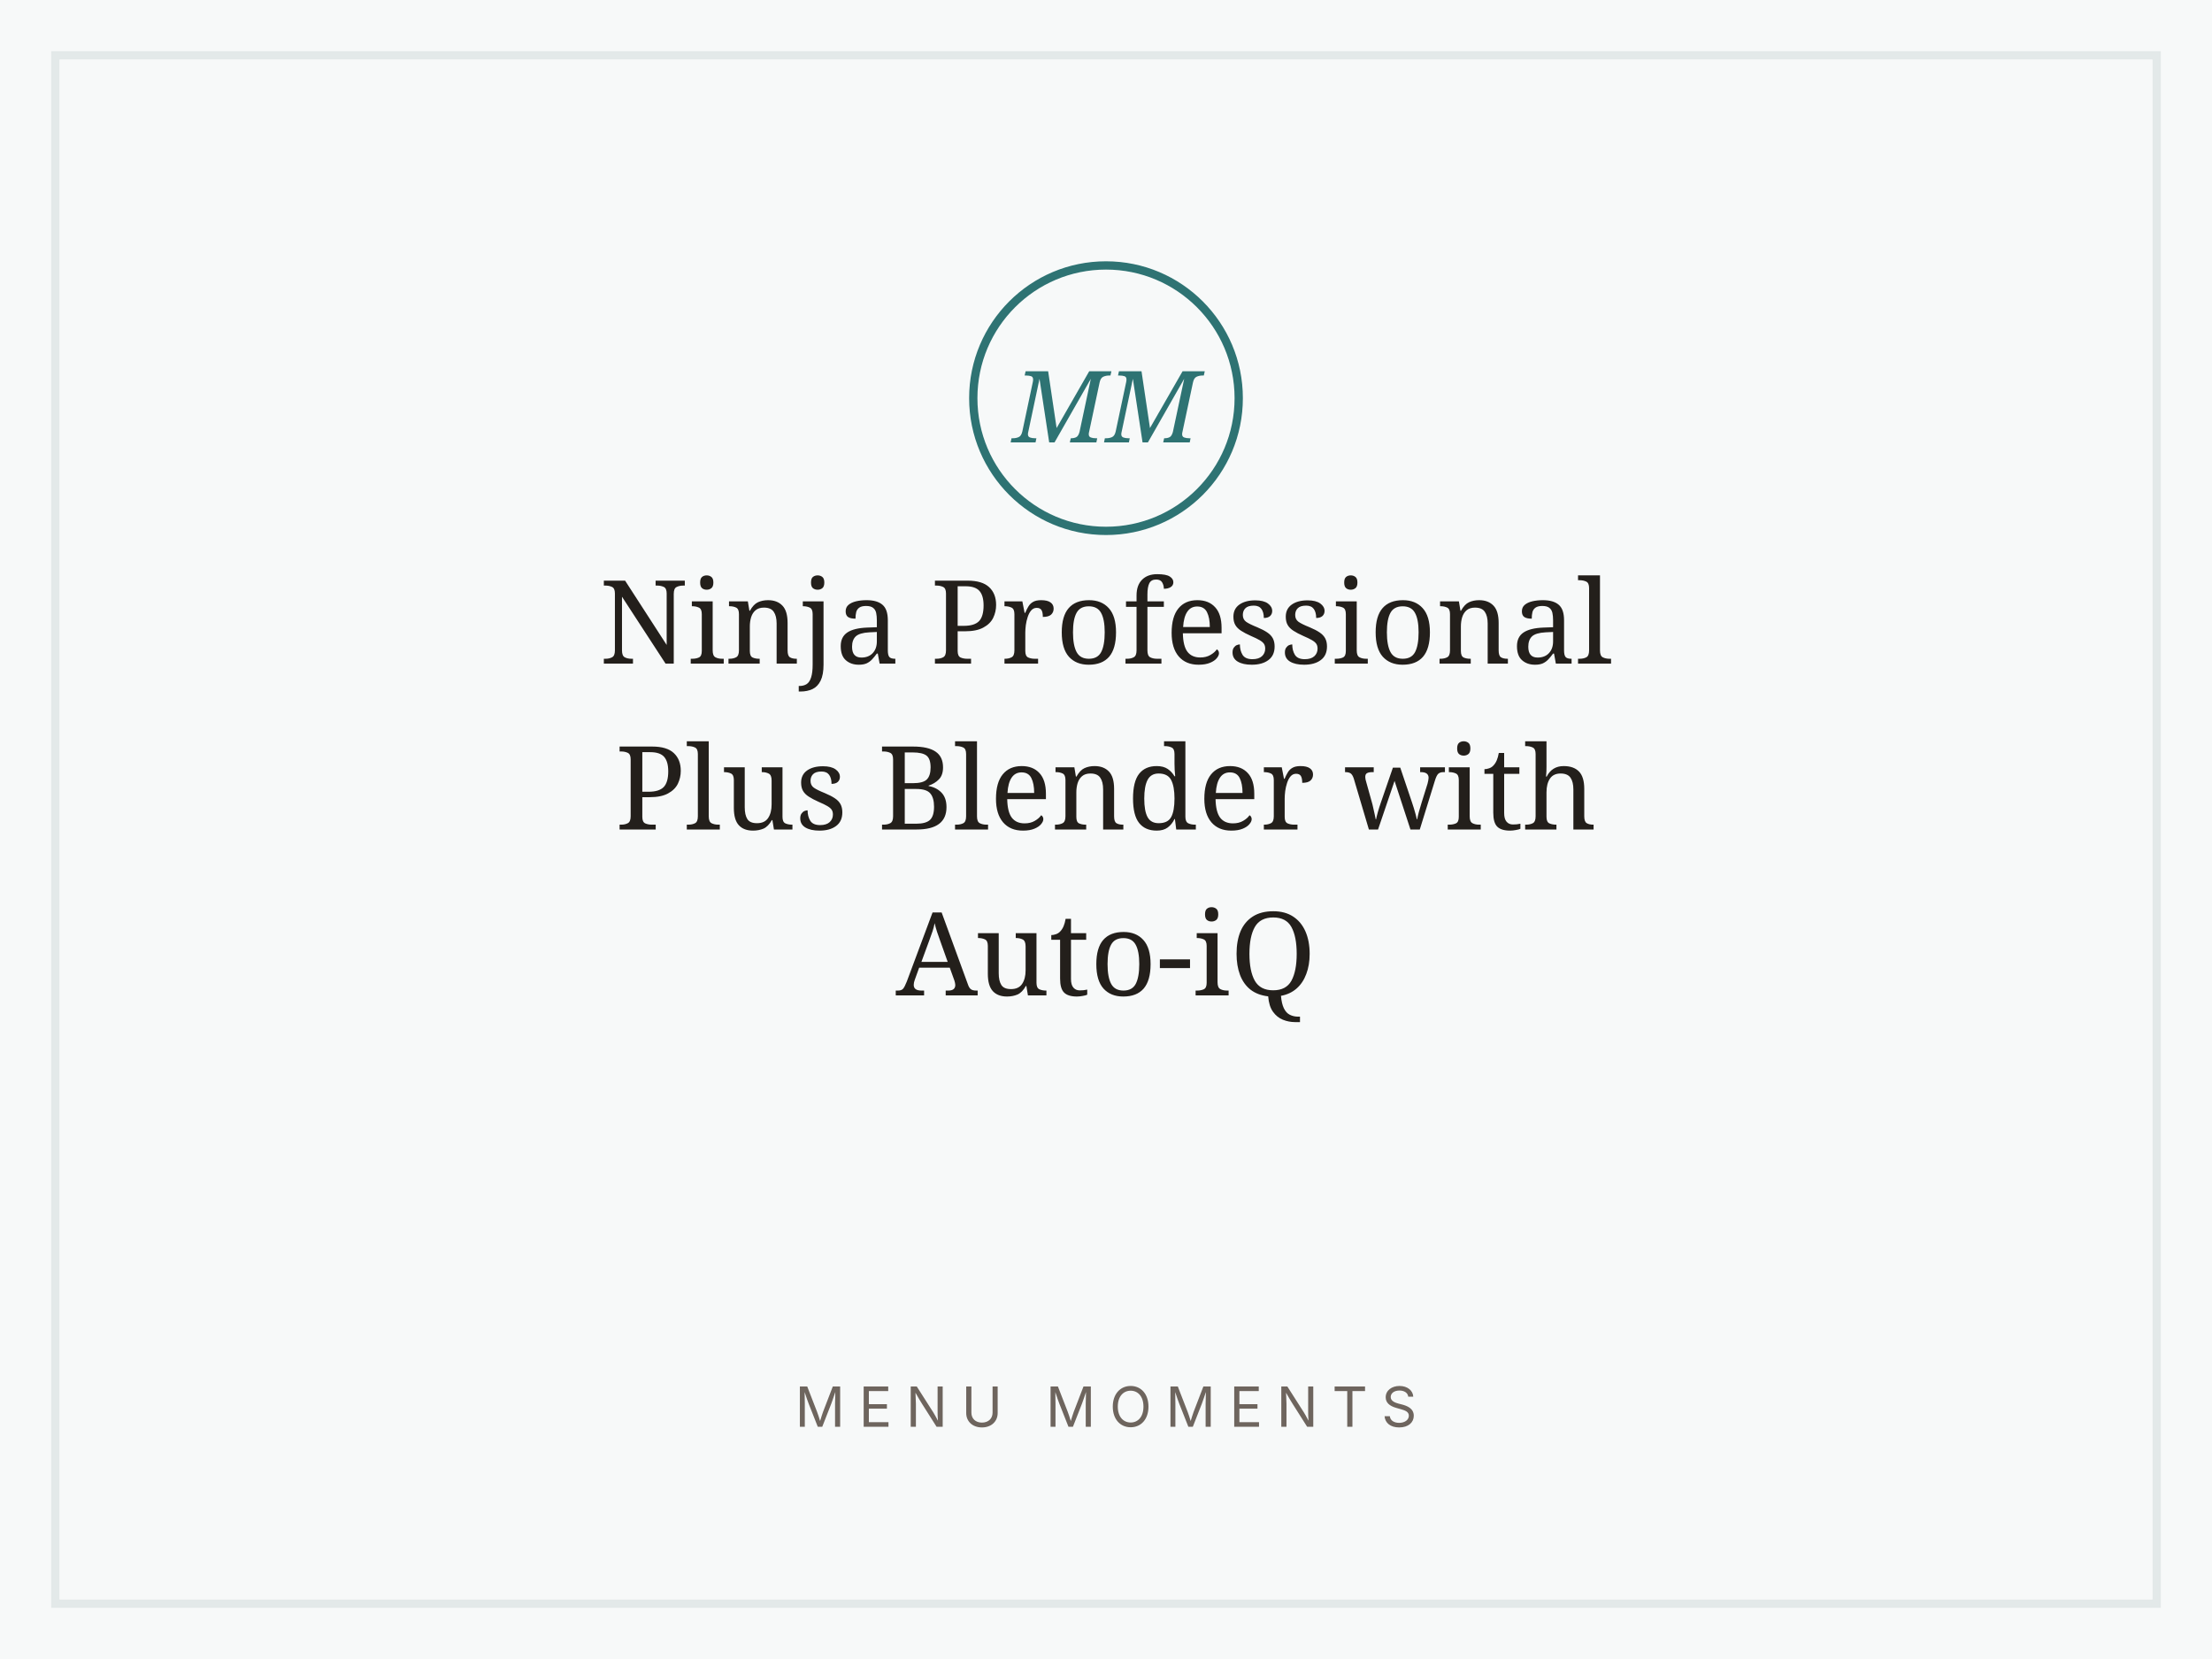
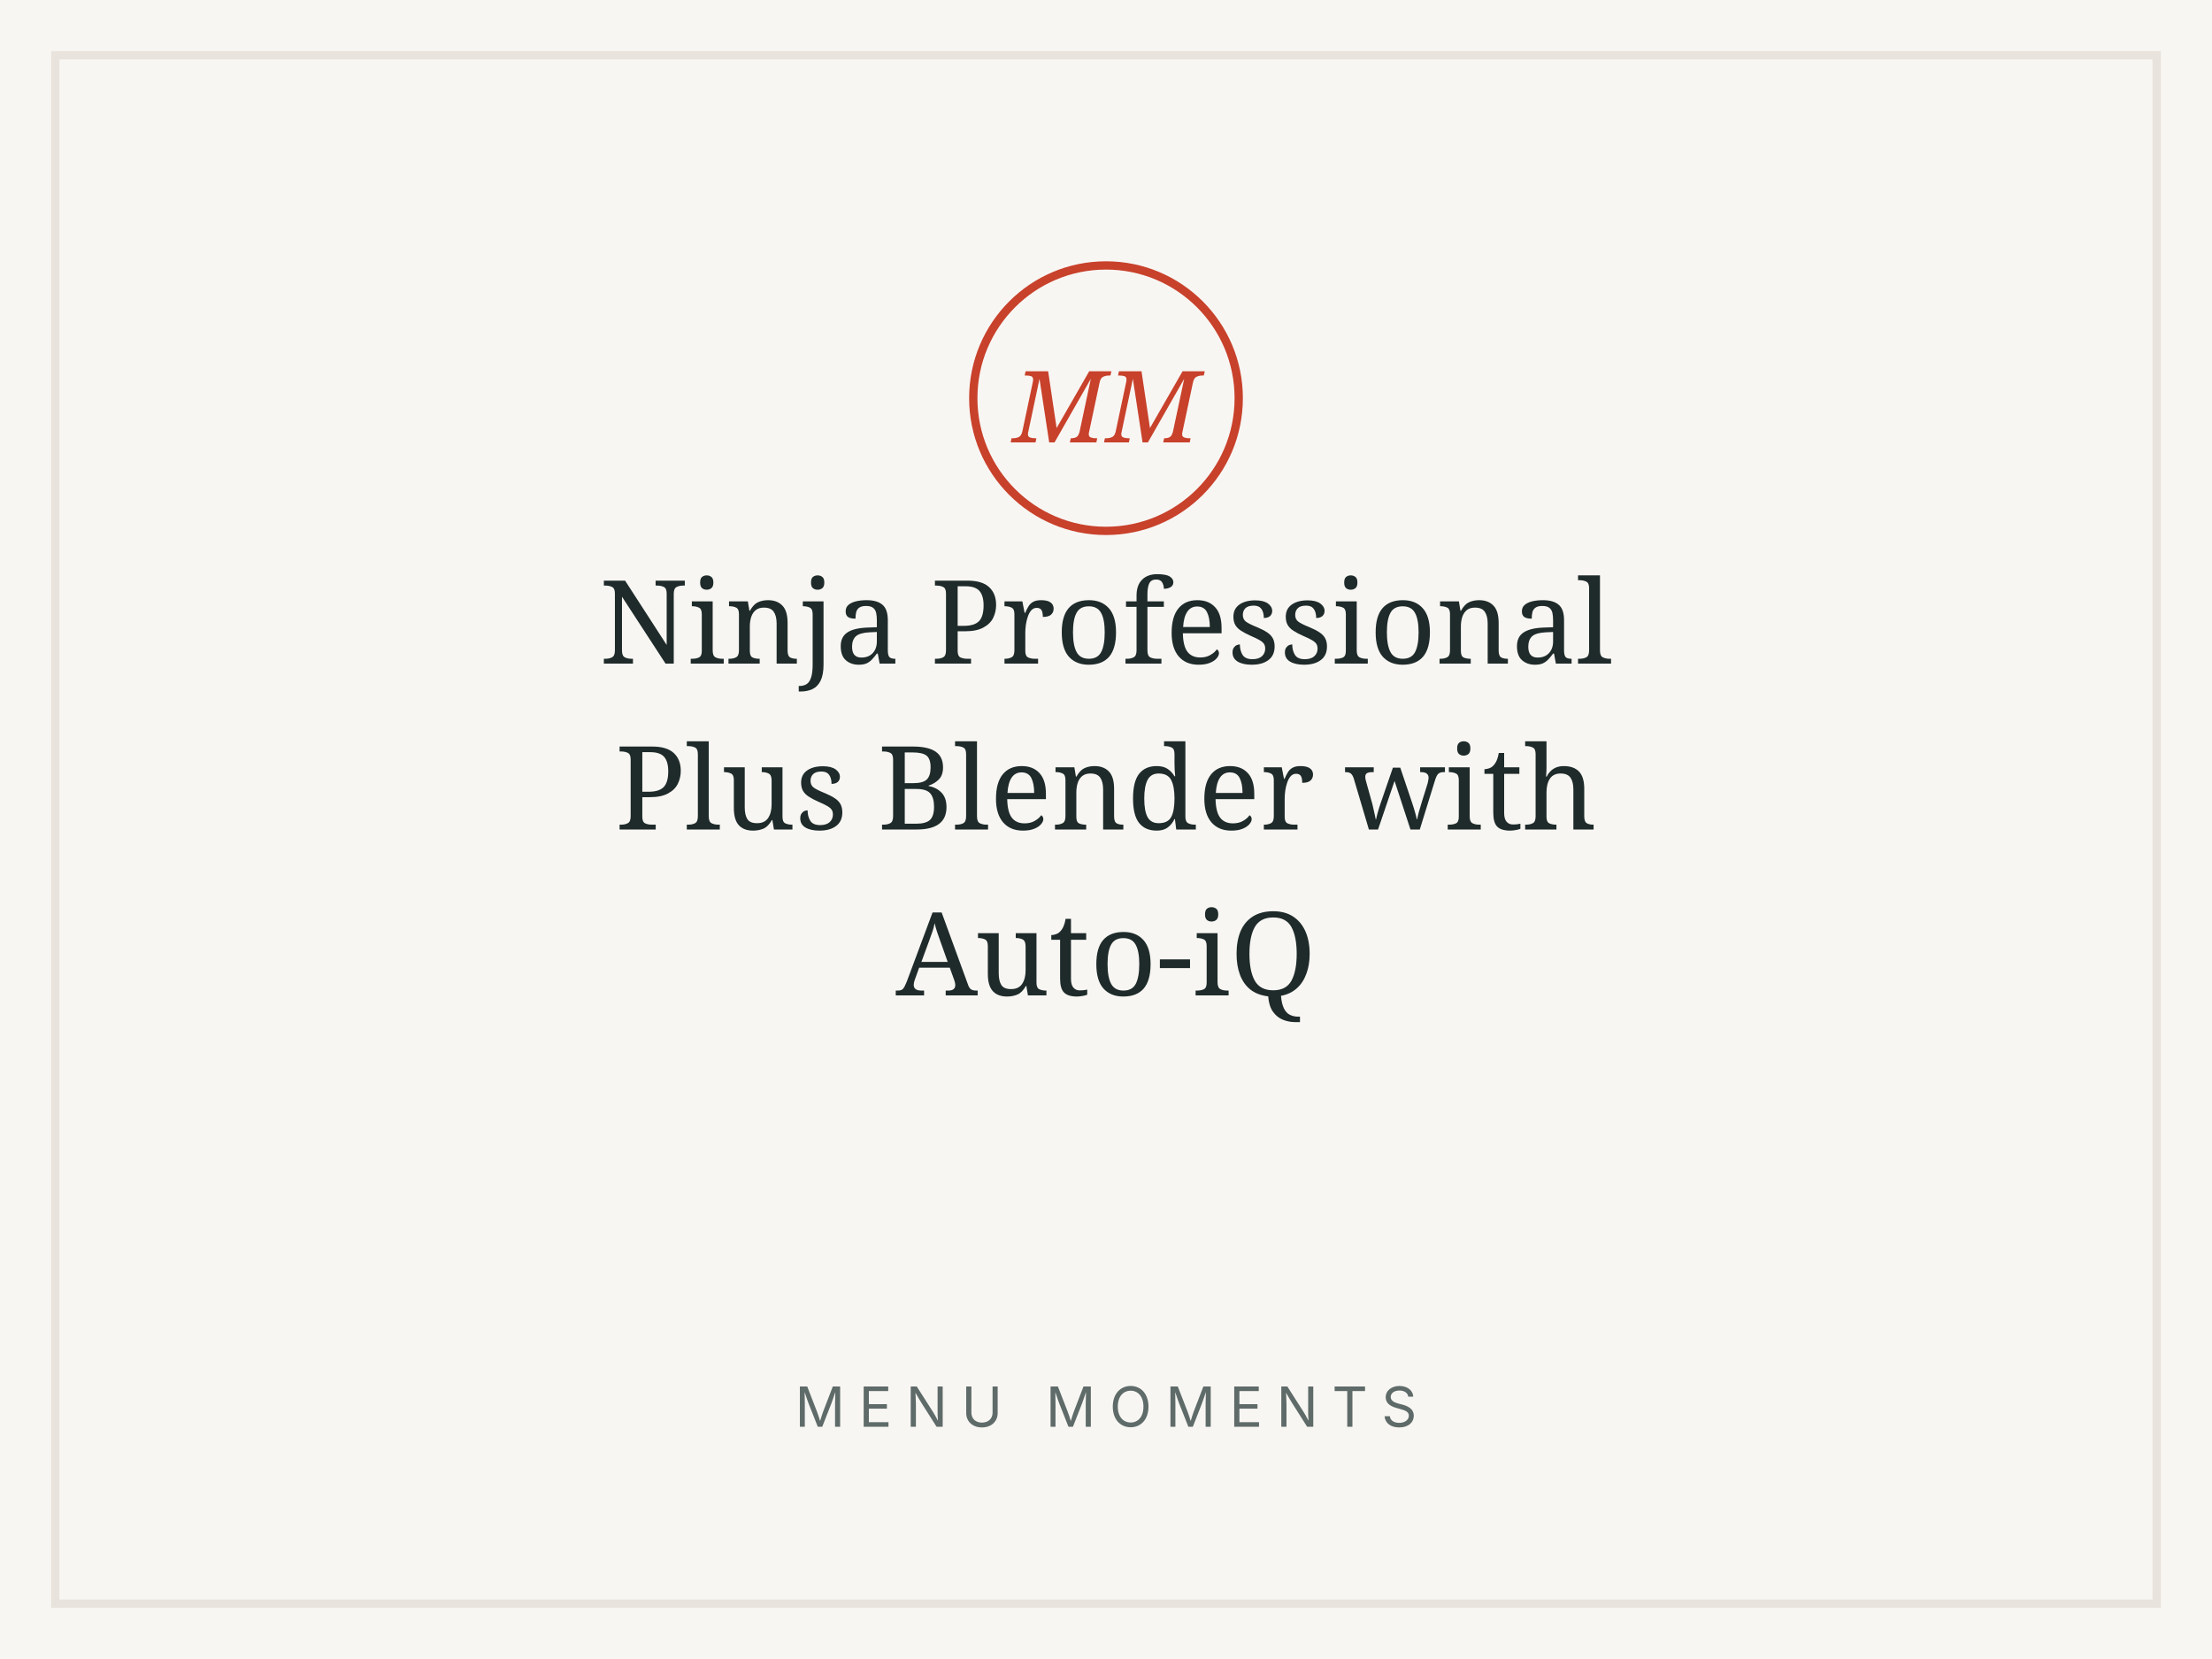
<svg xmlns="http://www.w3.org/2000/svg" viewBox="0 0 400 300" width="400" height="300" role="img" aria-label="Ninja Professional Plus Blender with Auto-iQ">
-   <rect width="400" height="300" fill="#F7F9F9" />
-   <rect x="10" y="10" width="380" height="280" fill="none" stroke="#E3E9E9" stroke-width="1.5" />
-   <circle cx="200" cy="72" r="24" fill="none" stroke="#2E7373" stroke-width="1.5" />
-   <text x="200" y="80" text-anchor="middle" font-family="Georgia, serif" font-size="18" font-style="italic" fill="#2E7373">MM</text>
-   <text x="200" y="120" text-anchor="middle" font-family="Georgia, serif" font-size="21" fill="#231F1B">Ninja Professional</text>
-   <text x="200" y="150" text-anchor="middle" font-family="Georgia, serif" font-size="21" fill="#231F1B">Plus Blender with</text>
-   <text x="200" y="180" text-anchor="middle" font-family="Georgia, serif" font-size="21" fill="#231F1B">Auto-iQ</text>
-   <text x="200" y="258" text-anchor="middle" font-family="Inter, sans-serif" font-size="10" letter-spacing="2.5" fill="#6E655E">MENU MOMENTS</text>
+   <rect width="400" height="300" fill="#F8F6F3" />
+   <rect x="10" y="10" width="380" height="280" fill="none" stroke="#E8E3DC" stroke-width="1.5" />
+   <circle cx="200" cy="72" r="24" fill="none" stroke="#C8412B" stroke-width="1.5" />
+   <text x="200" y="80" text-anchor="middle" font-family="Georgia, serif" font-size="18" font-style="italic" fill="#C8412B">MM</text>
+   <text x="200" y="120" text-anchor="middle" font-family="Georgia, serif" font-size="21" fill="#1E2B2A">Ninja Professional</text>
+   <text x="200" y="150" text-anchor="middle" font-family="Georgia, serif" font-size="21" fill="#1E2B2A">Plus Blender with</text>
+   <text x="200" y="180" text-anchor="middle" font-family="Georgia, serif" font-size="21" fill="#1E2B2A">Auto-iQ</text>
+   <text x="200" y="258" text-anchor="middle" font-family="Inter, sans-serif" font-size="10" letter-spacing="2.5" fill="#5E6B69">MENU MOMENTS</text>
</svg>
